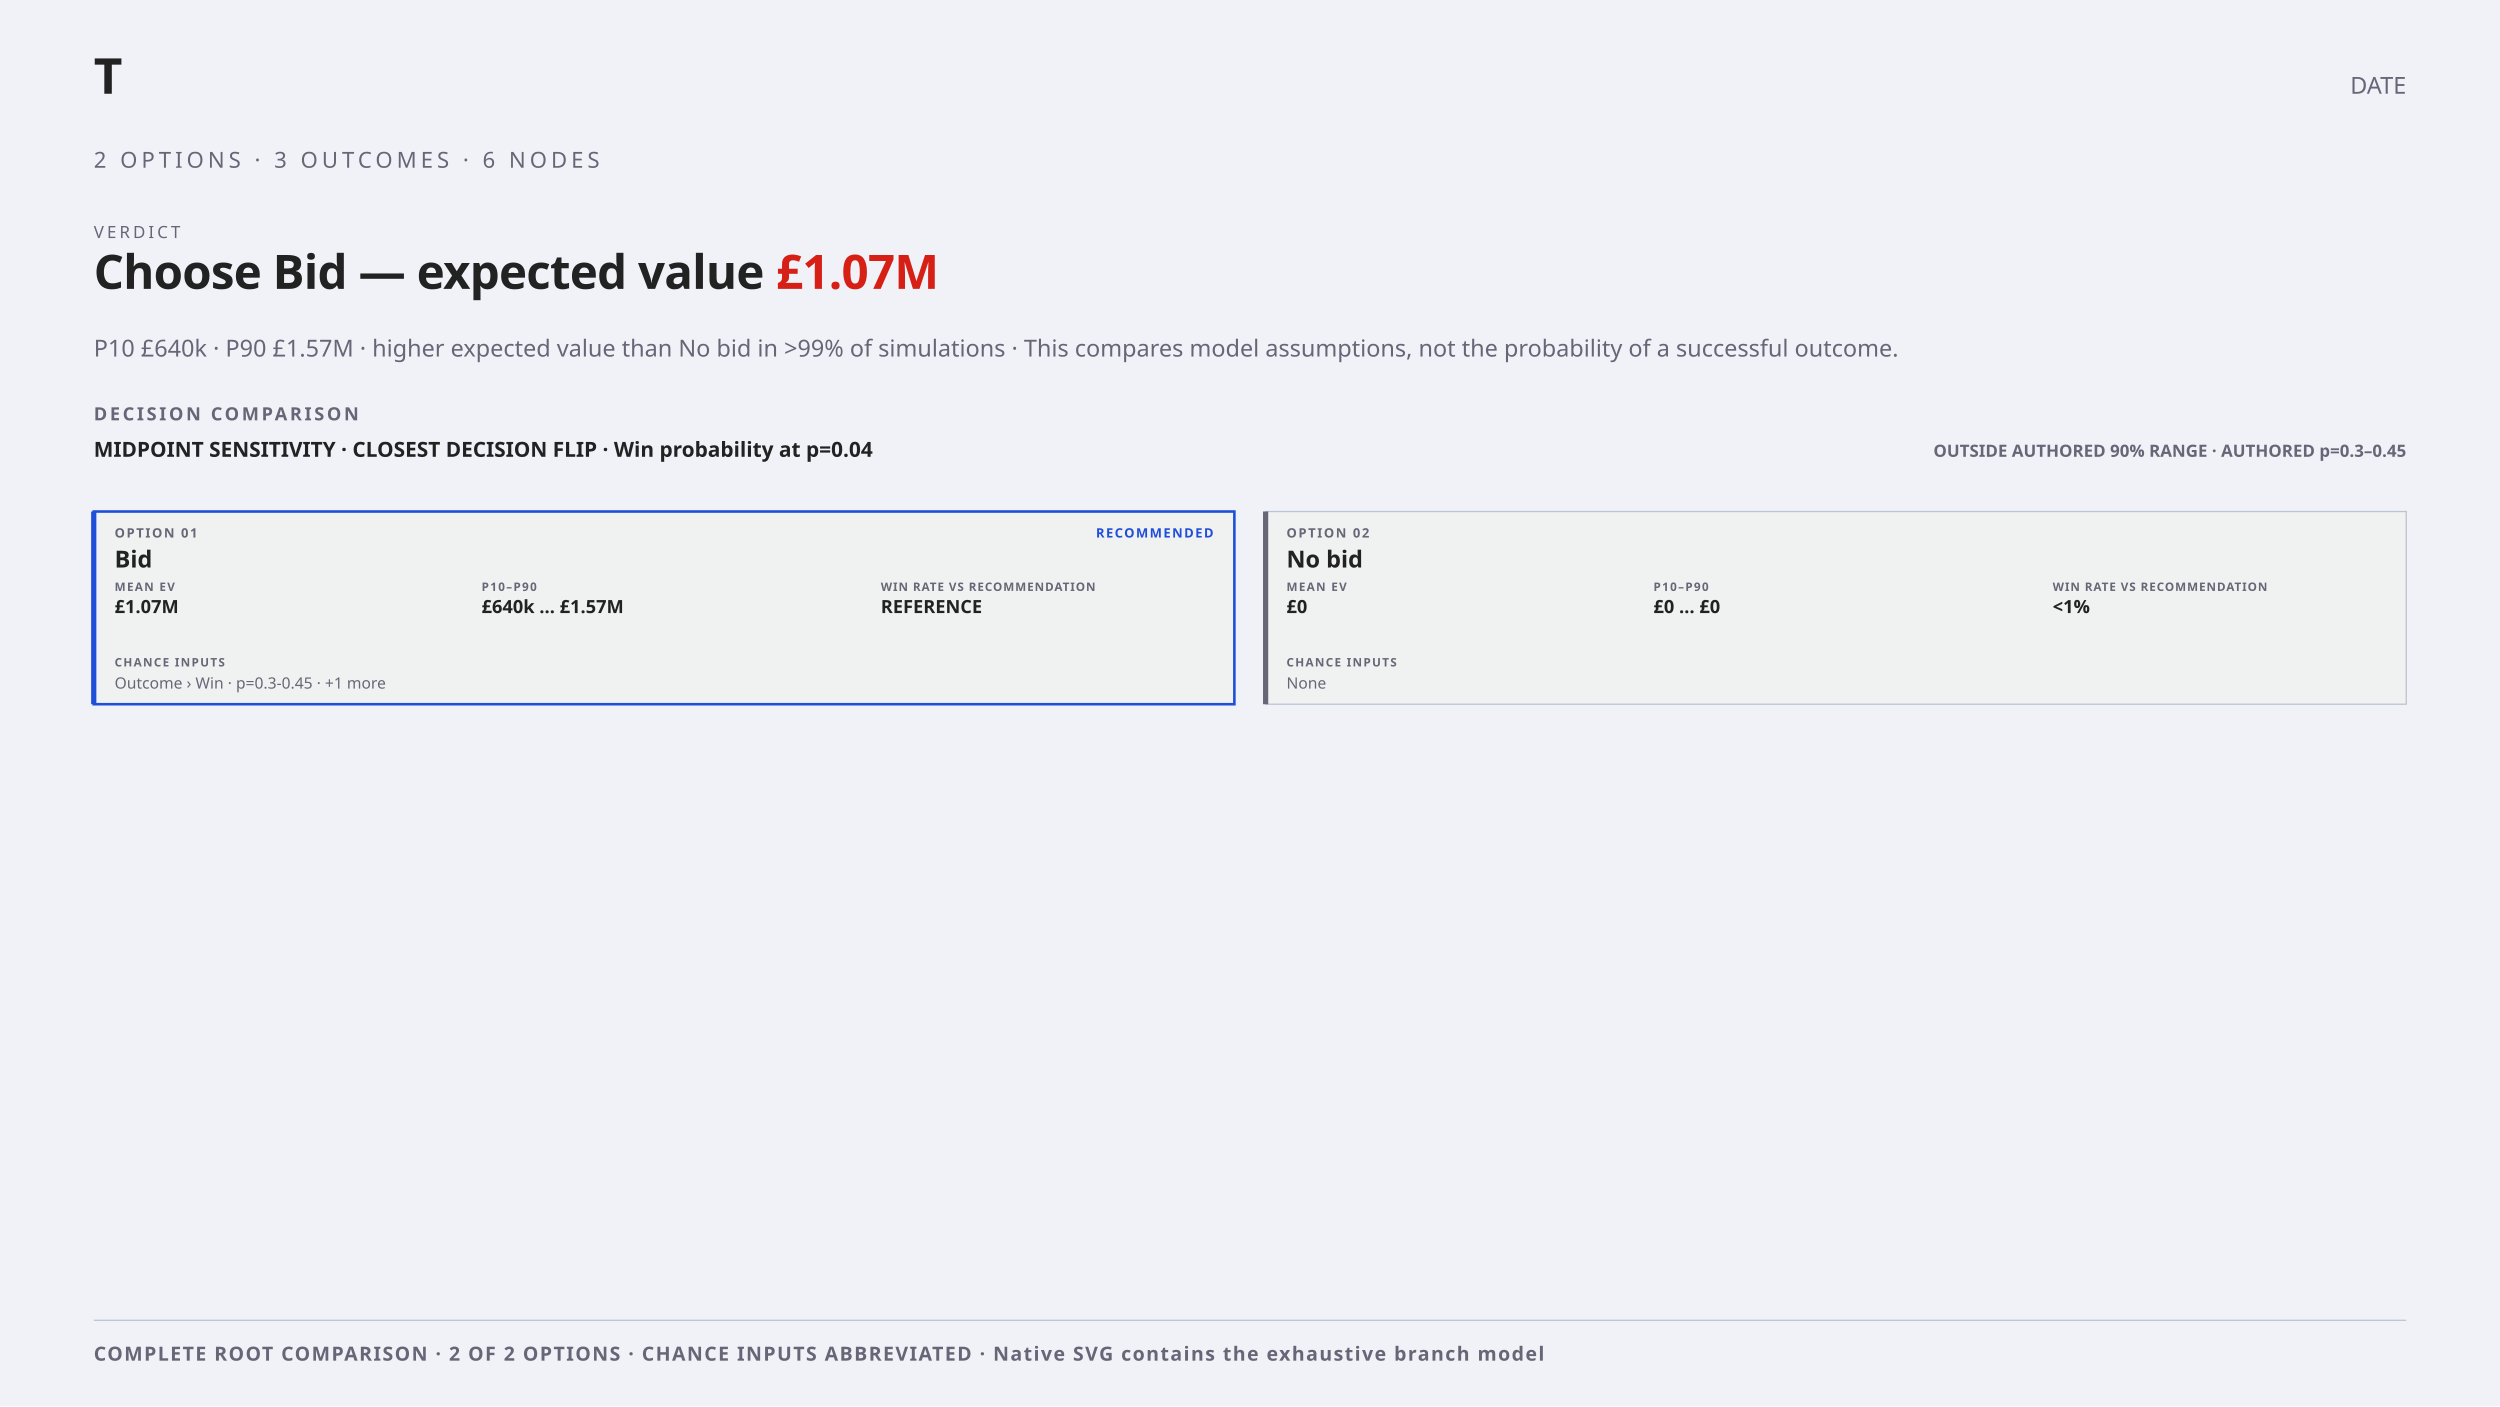
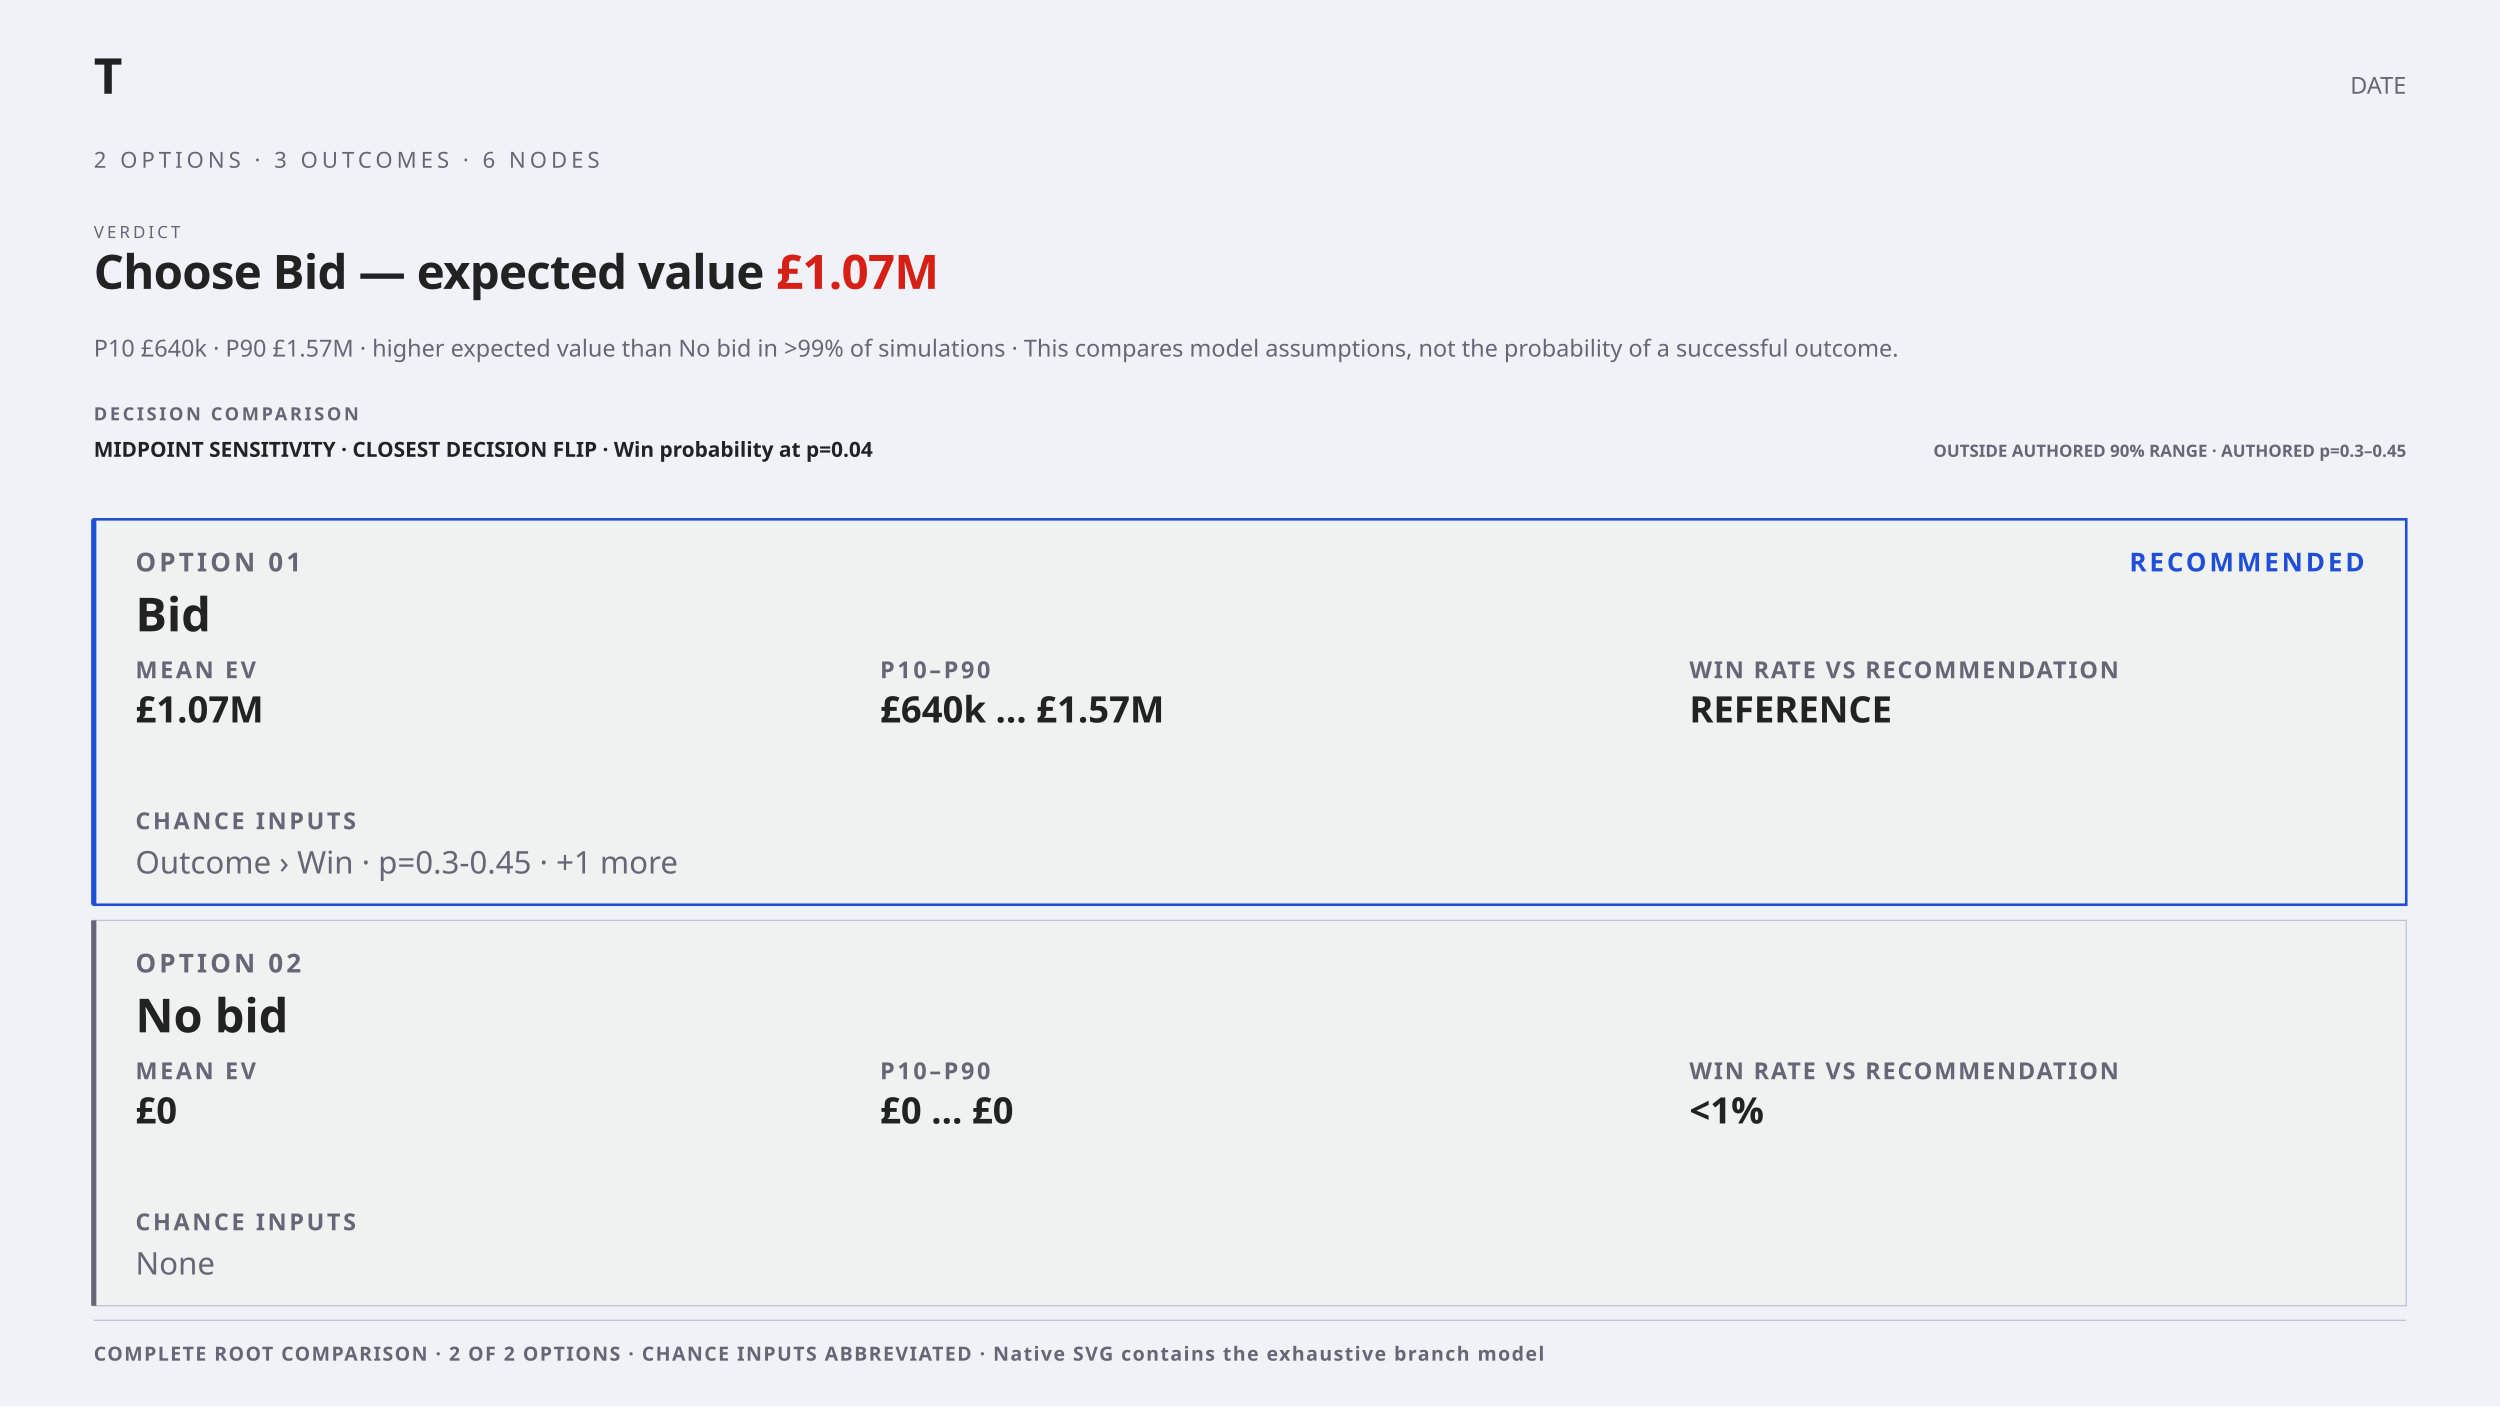
<svg xmlns="http://www.w3.org/2000/svg" width="1920" height="1080" viewBox="0 0 1920 1080" font-family="&quot;DM Sans&quot;,sans-serif">
  <rect width="1920" height="1080" fill="#f0f2f8" />
  <text x="72" y="72" font-family="&quot;DM Sans&quot;,sans-serif" font-size="38" font-weight="700" fill="#222">T</text>
  <text x="1848" y="72" text-anchor="end" font-size="18" fill="#667">DATE</text>
  <text xml:space="preserve" x="72" y="128.84" font-family="'DM Sans',sans-serif" font-size="17" font-weight="500" letter-spacing="3.06" fill="#667">2 OPTIONS · 3 OUTCOMES · 6 NODES</text>
  <text xml:space="preserve" x="72" y="182.84" font-family="'DM Sans',sans-serif" font-size="13" font-weight="500" letter-spacing="2.34" fill="#667">VERDICT</text>
  <text xml:space="preserve" x="72" y="221.84" font-family="'DM Sans',sans-serif" font-size="36.4" font-weight="700" letter-spacing="-0.55" fill="#222">Choose Bid — expected value <tspan class="vfig" fill="#D62015">£1.07M</tspan>
  </text>
  <text x="72" y="273.84" font-size="18" fill="#667">P10 £640k · P90 £1.57M · higher expected value than No bid in &gt;99% of simulations · This compares model assumptions, not the probability of a successful outcome.</text>
  <text x="72" y="322.84" font-size="14" font-weight="650" letter-spacing="2" fill="#667">DECISION COMPARISON</text>
  <g data-sensitivity-column="left">
    <text x="72" y="350.84" font-size="16" font-weight="650" fill="#222">MIDPOINT SENSITIVITY · CLOSEST DECISION FLIP · Win probability at p=0.04</text>
  </g>
  <g data-sensitivity-column="right">
    <text x="1848" y="350.84" text-anchor="end" font-size="13" font-weight="650" fill="#667">OUTSIDE AUTHORED 90% RANGE · AUTHORED p=0.3–0.45</text>
  </g>
  <g data-comparison-option="2">
-     <rect x="72" y="392.84" width="876" height="148" fill="#f0f1f1" stroke="#1F4FD8" stroke-width="2" />
-     <line x1="72" y1="392.84" x2="72" y2="540.84" stroke="#1F4FD8" stroke-width="4" />
-     <text x="88" y="412.84" font-size="10" font-weight="650" letter-spacing="1.2" fill="#667">OPTION 01</text>
-     <text x="932" y="412.84" text-anchor="end" font-size="10" font-weight="700" letter-spacing="1.1" fill="#1F4FD8">RECOMMENDED</text>
-     <text x="88" y="435.84" font-size="18" font-weight="650" fill="#222">Bid</text>
-     <text x="88" y="453.84" font-size="9" font-weight="650" letter-spacing="1" fill="#667">MEAN EV</text>
-     <text x="369.84" y="453.84" font-size="9" font-weight="650" letter-spacing="1" fill="#667">P10–P90</text>
-     <text x="676.44" y="453.84" font-size="9" font-weight="650" letter-spacing=".7" fill="#667">WIN RATE VS RECOMMENDATION</text>
-     <text x="88" y="470.84" font-size="14" font-weight="650" fill="#222">£1.07M</text>
-     <text x="369.84" y="470.84" font-size="14" font-weight="650" fill="#222">£640k … £1.57M</text>
-     <text x="676.44" y="470.84" font-size="14" font-weight="650" fill="#222">REFERENCE</text>
-     <text x="88" y="511.84" font-size="9" font-weight="650" letter-spacing="1" fill="#667">CHANCE INPUTS</text>
-     <text x="88" y="528.84" font-size="12" fill="#667">Outcome › Win · p=0.3-0.45 · +1 more</text>
+     <rect x="72" y="398.84" width="1776" height="296" fill="#f0f1f1" stroke="#1F4FD8" stroke-width="2" />
+     <line x1="72" y1="398.84" x2="72" y2="694.84" stroke="#1F4FD8" stroke-width="4" />
+     <text x="104" y="438.84" font-size="20" font-weight="650" letter-spacing="2.4" fill="#667">OPTION 01</text>
+     <text x="1816" y="438.84" text-anchor="end" font-size="20" font-weight="700" letter-spacing="2.2" fill="#1F4FD8">RECOMMENDED</text>
+     <text x="104" y="484.84" font-size="36" font-weight="650" fill="#222">Bid</text>
+     <text x="104" y="520.84" font-size="18" font-weight="650" letter-spacing="2" fill="#667">MEAN EV</text>
+     <text x="675.84" y="520.84" font-size="18" font-weight="650" letter-spacing="2" fill="#667">P10–P90</text>
+     <text x="1297.44" y="520.84" font-size="18" font-weight="650" letter-spacing="1.4" fill="#667">WIN RATE VS RECOMMENDATION</text>
+     <text x="104" y="554.84" font-size="28" font-weight="650" fill="#222">£1.07M</text>
+     <text x="675.84" y="554.84" font-size="28" font-weight="650" fill="#222">£640k … £1.57M</text>
+     <text x="1297.44" y="554.84" font-size="28" font-weight="650" fill="#222">REFERENCE</text>
+     <text x="104" y="636.84" font-size="18" font-weight="650" letter-spacing="2" fill="#667">CHANCE INPUTS</text>
+     <text x="104" y="670.84" font-size="24" fill="#667">Outcome › Win · p=0.3-0.45 · +1 more</text>
  </g>
  <g data-comparison-option="6">
-     <rect x="972" y="392.84" width="876" height="148" fill="#f0f1f1" stroke="#bbc3d5" stroke-width="1" />
-     <line x1="972" y1="392.84" x2="972" y2="540.84" stroke="#667" stroke-width="4" />
-     <text x="988" y="412.84" font-size="10" font-weight="650" letter-spacing="1.2" fill="#667">OPTION 02</text>
-     <text x="988" y="435.84" font-size="18" font-weight="650" fill="#222">No bid</text>
-     <text x="988" y="453.84" font-size="9" font-weight="650" letter-spacing="1" fill="#667">MEAN EV</text>
-     <text x="1269.84" y="453.84" font-size="9" font-weight="650" letter-spacing="1" fill="#667">P10–P90</text>
-     <text x="1576.44" y="453.84" font-size="9" font-weight="650" letter-spacing=".7" fill="#667">WIN RATE VS RECOMMENDATION</text>
-     <text x="988" y="470.84" font-size="14" font-weight="650" fill="#222">£0</text>
-     <text x="1269.84" y="470.84" font-size="14" font-weight="650" fill="#222">£0 … £0</text>
-     <text x="1576.44" y="470.84" font-size="14" font-weight="650" fill="#222">&lt;1%</text>
-     <text x="988" y="511.84" font-size="9" font-weight="650" letter-spacing="1" fill="#667">CHANCE INPUTS</text>
-     <text x="988" y="528.84" font-size="12" fill="#667">None</text>
+     <rect x="72" y="706.84" width="1776" height="296" fill="#f0f1f1" stroke="#bbc3d5" stroke-width="1" />
+     <line x1="72" y1="706.84" x2="72" y2="1002.84" stroke="#667" stroke-width="4" />
+     <text x="104" y="746.84" font-size="20" font-weight="650" letter-spacing="2.4" fill="#667">OPTION 02</text>
+     <text x="104" y="792.84" font-size="36" font-weight="650" fill="#222">No bid</text>
+     <text x="104" y="828.84" font-size="18" font-weight="650" letter-spacing="2" fill="#667">MEAN EV</text>
+     <text x="675.84" y="828.84" font-size="18" font-weight="650" letter-spacing="2" fill="#667">P10–P90</text>
+     <text x="1297.44" y="828.84" font-size="18" font-weight="650" letter-spacing="1.4" fill="#667">WIN RATE VS RECOMMENDATION</text>
+     <text x="104" y="862.84" font-size="28" font-weight="650" fill="#222">£0</text>
+     <text x="675.84" y="862.84" font-size="28" font-weight="650" fill="#222">£0 … £0</text>
+     <text x="1297.44" y="862.84" font-size="28" font-weight="650" fill="#222">&lt;1%</text>
+     <text x="104" y="944.84" font-size="18" font-weight="650" letter-spacing="2" fill="#667">CHANCE INPUTS</text>
+     <text x="104" y="978.84" font-size="24" fill="#667">None</text>
  </g>
  <line x1="72" y1="1014" x2="1848" y2="1014" stroke="#bbc3d5" />
  <text x="72" y="1045" font-size="15" font-weight="650" letter-spacing="1.1" fill="#667">COMPLETE ROOT COMPARISON · 2 OF 2 OPTIONS · CHANCE INPUTS ABBREVIATED · Native SVG contains the exhaustive branch model</text>
</svg>
